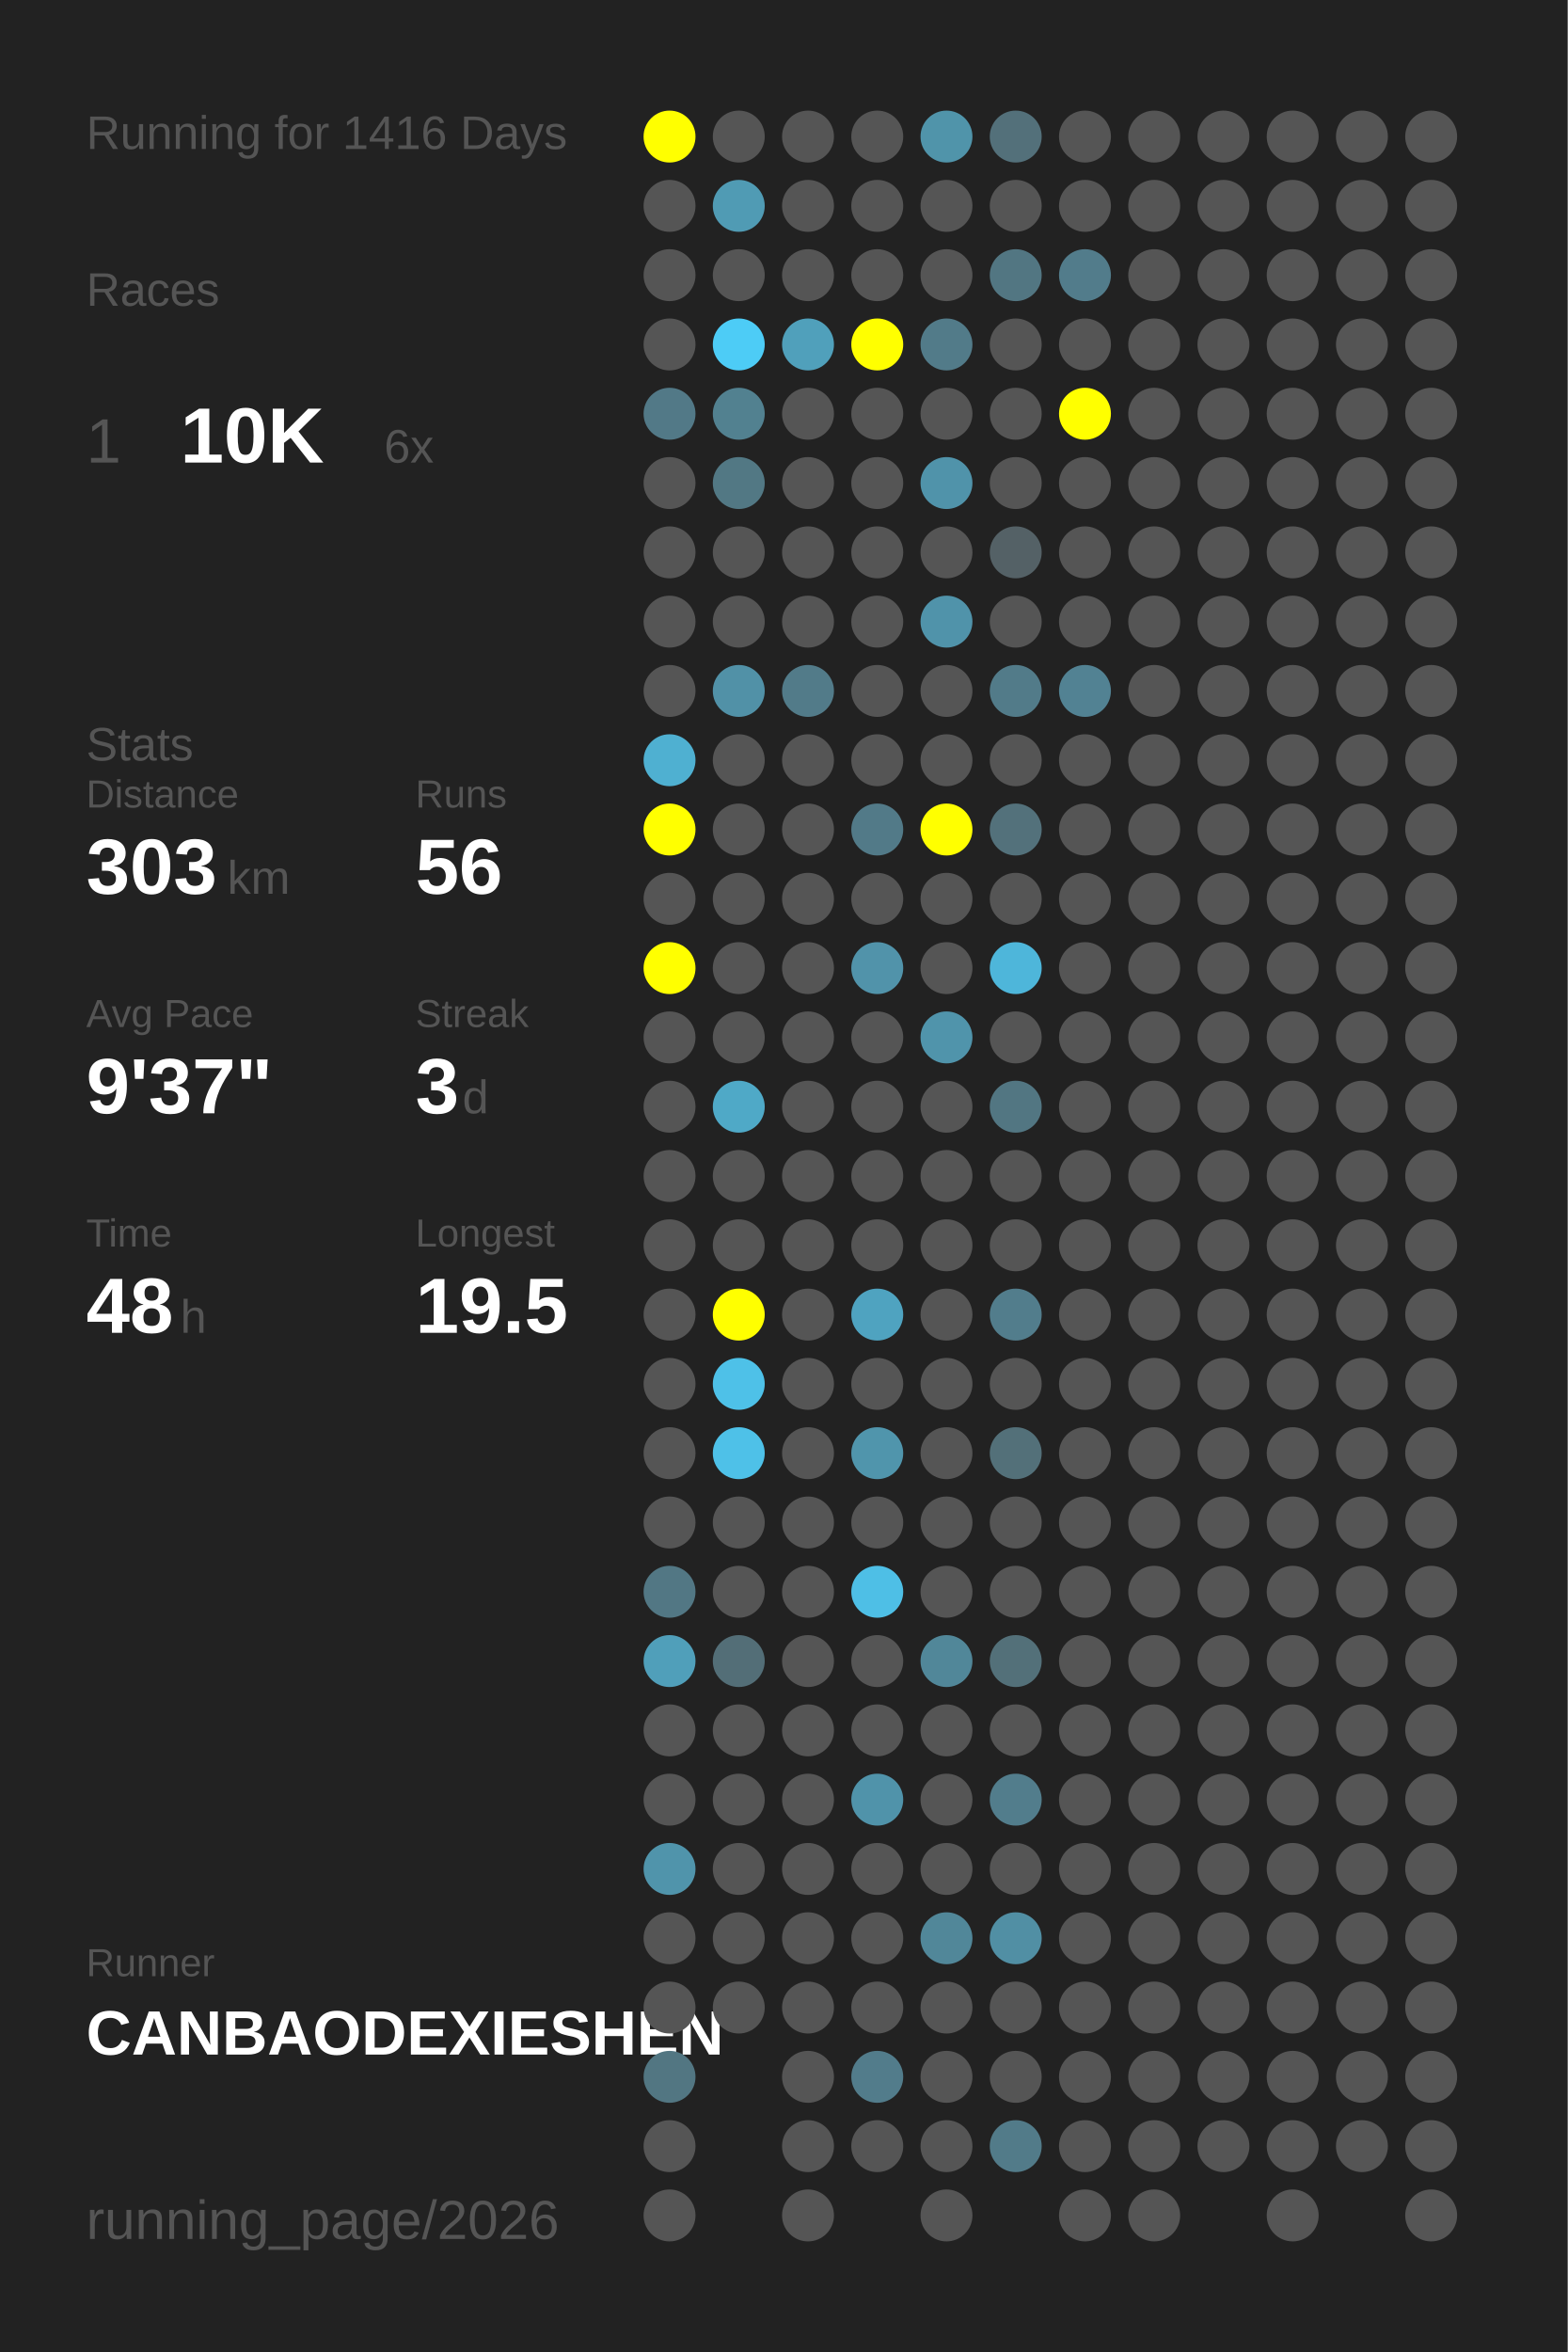
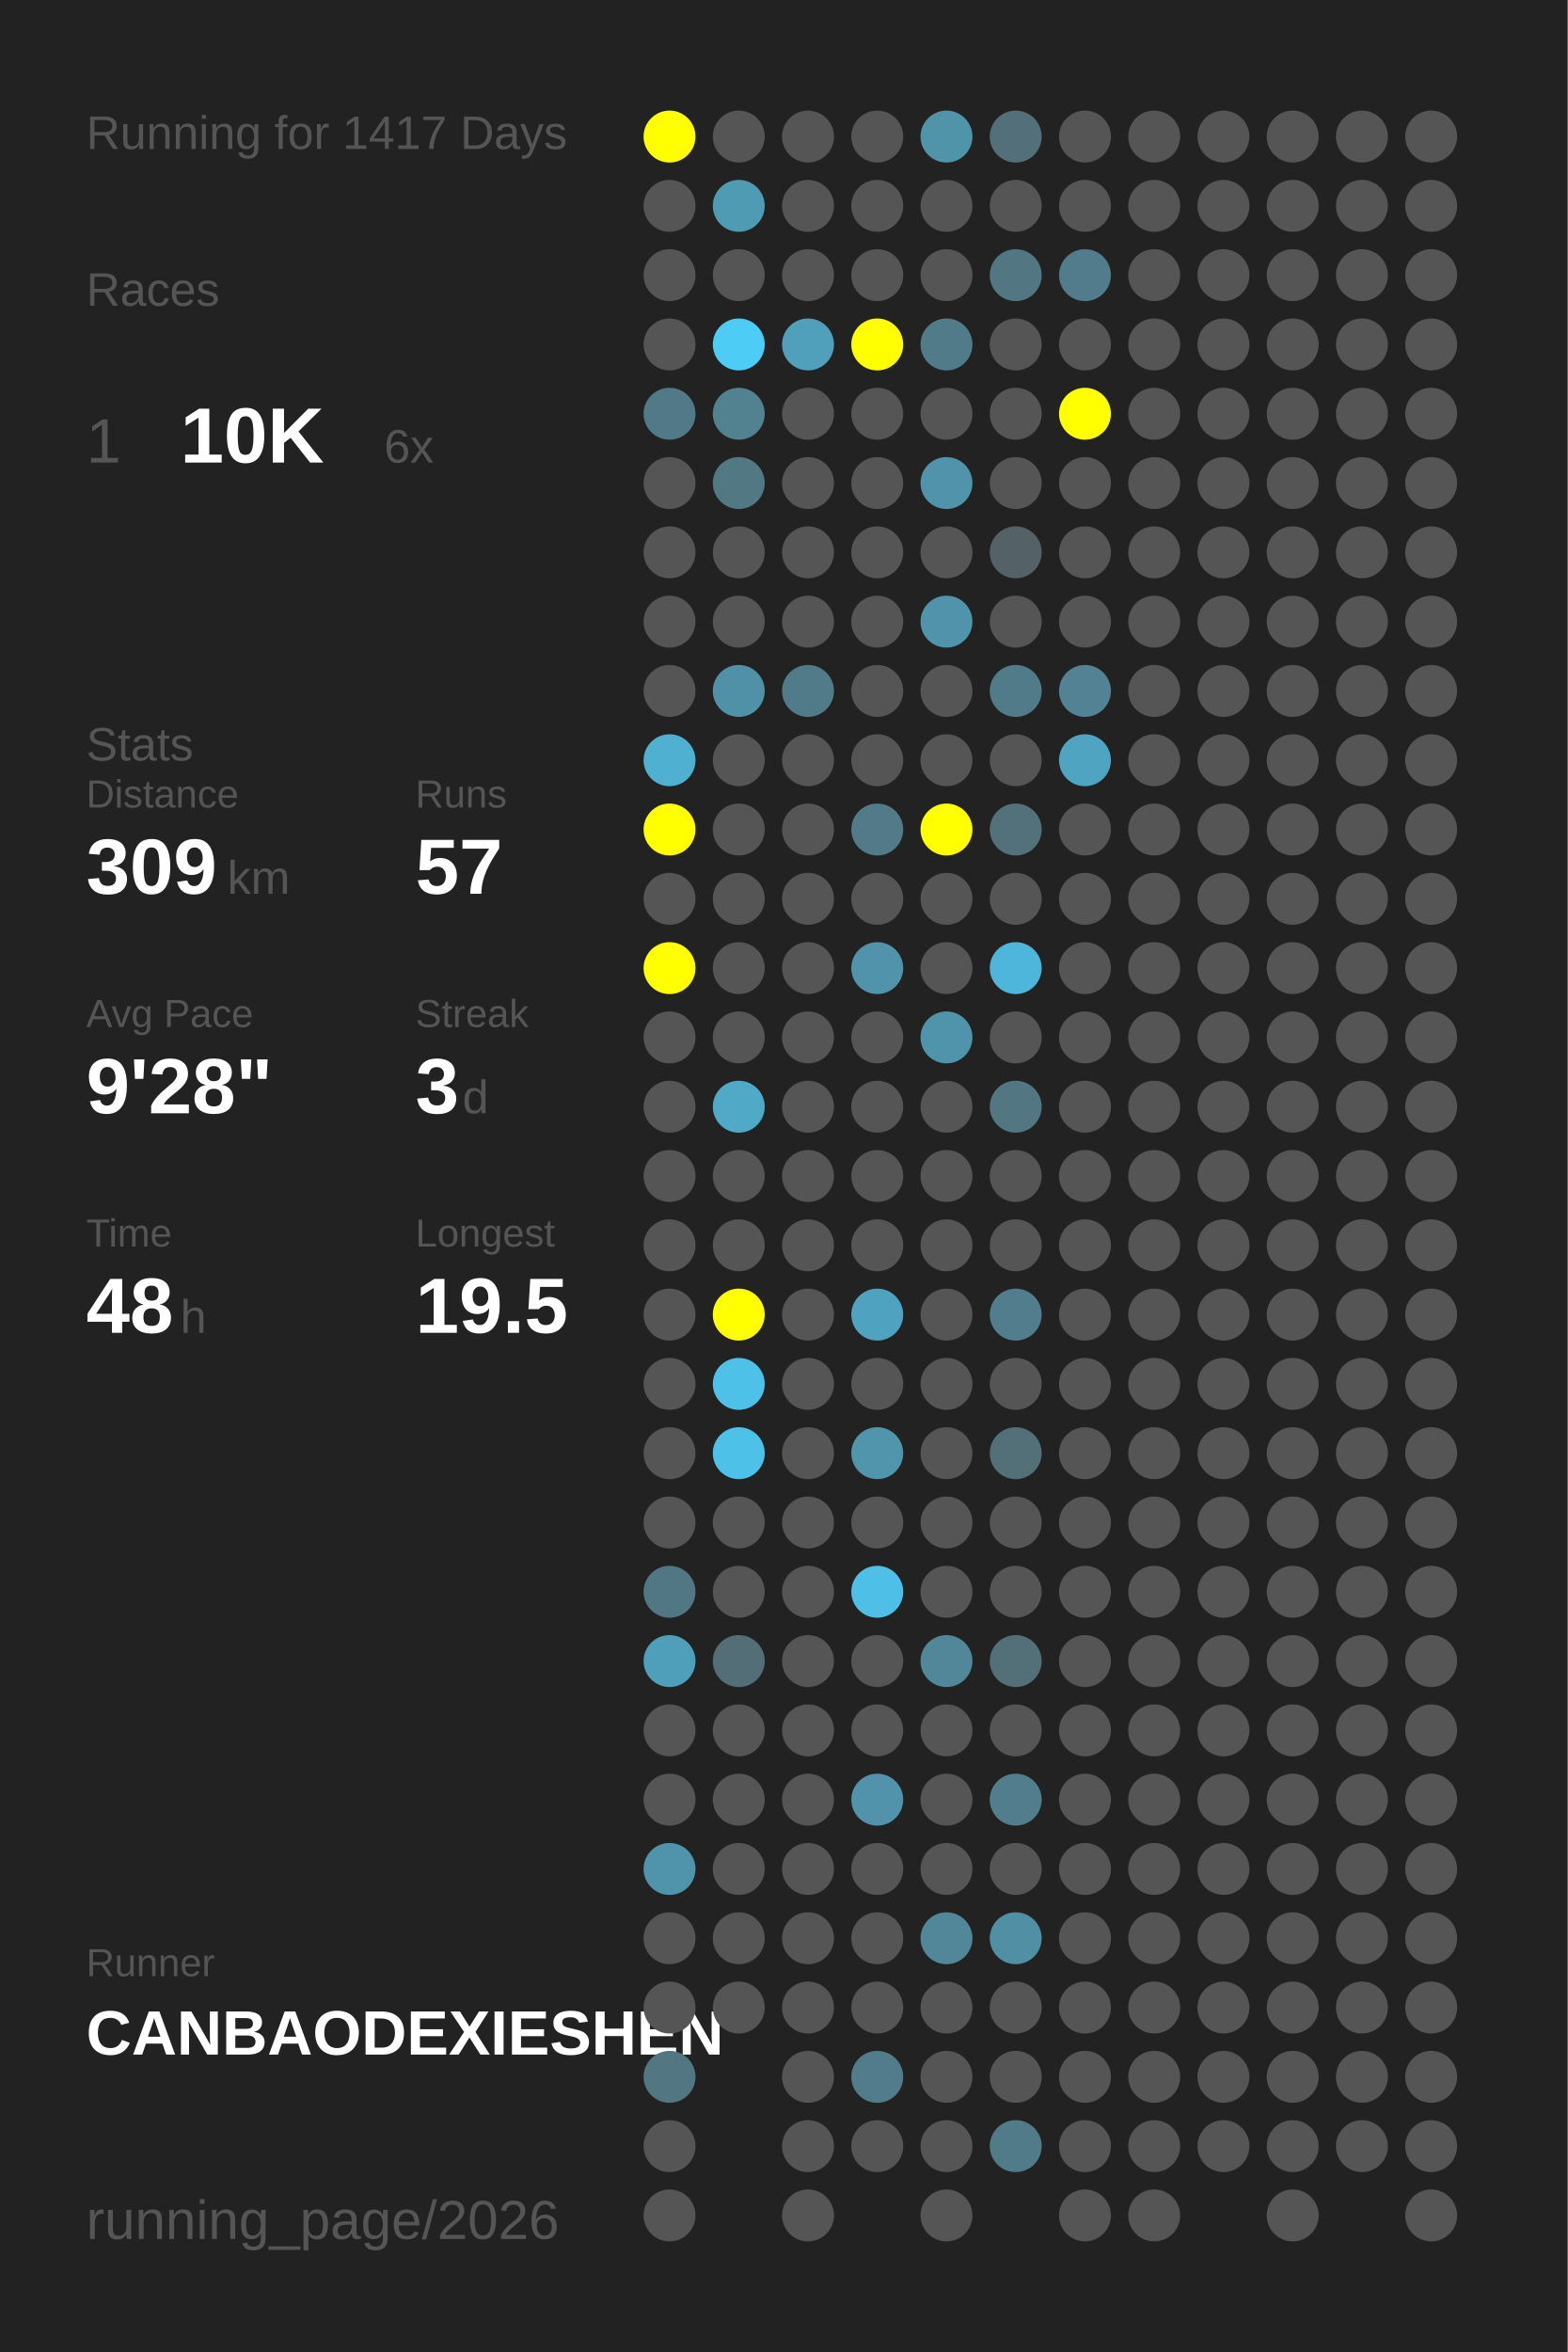
<svg xmlns="http://www.w3.org/2000/svg" baseProfile="full" height="300mm" version="1.1" viewBox="0,0,200,300" width="200mm">
  <defs />
  <rect fill="#222222" height="300" width="200" x="0" y="0" />
-   <text fill="#555555" style="font-size:6px; font-family:Arial;" x="11" y="19">Running for 1416 Days</text>
+   <text fill="#555555" style="font-size:6px; font-family:Arial;" x="11" y="19">Running for 1417 Days</text>
  <text fill="#555555" style="font-size:6px; font-family:Arial;" x="11" y="39">Races</text>
  <text fill="#555555" style="font-size:8px; font-family:Arial;" x="11" y="59">1</text>
  <text fill="#FFFFFF" style="font-size:10px; font-family:Arial; font-weight:bold;" x="23" y="59">10K</text>
  <text fill="#555555" style="font-size:6px; font-family:Arial;" x="49" y="59">6x</text>
  <text fill="#555555" style="font-size:6px; font-family:Arial;" x="11" y="97">Stats</text>
  <text fill="#555555" style="font-size:5px; font-family:Arial;" x="11" y="103">Distance</text>
-   <text fill="#FFFFFF" style="font-size:10px; font-family:Arial; font-weight:bold;" x="11" y="114">303</text>
+   <text fill="#FFFFFF" style="font-size:10px; font-family:Arial; font-weight:bold;" x="11" y="114">309</text>
  <text fill="#555555" style="font-size:6px; font-family:Arial;" x="29" y="114">km</text>
  <text fill="#555555" style="font-size:5px; font-family:Arial;" x="53" y="103">Runs</text>
-   <text fill="#FFFFFF" style="font-size:10px; font-family:Arial; font-weight:bold;" x="53" y="114">56</text>
+   <text fill="#FFFFFF" style="font-size:10px; font-family:Arial; font-weight:bold;" x="53" y="114">57</text>
  <text fill="#555555" style="font-size:5px; font-family:Arial;" x="11" y="131">Avg Pace</text>
-   <text fill="#FFFFFF" style="font-size:10px; font-family:Arial; font-weight:bold;" x="11" y="142">9'37"</text>
+   <text fill="#FFFFFF" style="font-size:10px; font-family:Arial; font-weight:bold;" x="11" y="142">9'28"</text>
  <text fill="#555555" style="font-size:5px; font-family:Arial;" x="53" y="131">Streak</text>
  <text fill="#FFFFFF" style="font-size:10px; font-family:Arial; font-weight:bold;" x="53" y="142">3</text>
  <text fill="#555555" style="font-size:6px; font-family:Arial;" x="59" y="142">d</text>
  <text fill="#555555" style="font-size:5px; font-family:Arial;" x="11" y="159">Time</text>
  <text fill="#FFFFFF" style="font-size:10px; font-family:Arial; font-weight:bold;" x="11" y="170">48</text>
  <text fill="#555555" style="font-size:6px; font-family:Arial;" x="23" y="170">h</text>
  <text fill="#555555" style="font-size:5px; font-family:Arial;" x="53" y="159">Longest</text>
  <text fill="#FFFFFF" style="font-size:10px; font-family:Arial; font-weight:bold;" x="53" y="170">19.5</text>
  <text fill="#555555" style="font-size:5px; font-family:Arial;" x="11" y="252.065">Runner</text>
  <text fill="#FFFFFF" style="font-size:8px; font-family:Arial; font-weight:bold;" x="11" y="262.065">CANBAODEXIESHEN</text>
  <text fill="#555555" style="font-size:7px; font-family:Arial;" x="11" y="285.581">running_page/2026</text>
  <circle cx="85.417" cy="17.419" fill="#FFFF00" r="3.312" />
  <circle cx="85.417" cy="26.258" fill="#555555" r="3.312" />
  <circle cx="85.417" cy="35.097" fill="#555555" r="3.312" />
  <circle cx="85.417" cy="43.935" fill="#555555" r="3.312" />
  <circle cx="85.417" cy="52.774" fill="#527987" r="3.312" />
  <circle cx="85.417" cy="61.613" fill="#555555" r="3.312" />
  <circle cx="85.417" cy="70.452" fill="#555555" r="3.312" />
  <circle cx="85.417" cy="79.29" fill="#555555" r="3.312" />
  <circle cx="85.417" cy="88.129" fill="#555555" r="3.312" />
  <circle cx="85.417" cy="96.968" fill="#4fb0d1" r="3.312" />
  <circle cx="85.417" cy="105.806" fill="#FFFF00" r="3.312" />
  <circle cx="85.417" cy="114.645" fill="#555555" r="3.312" />
  <circle cx="85.417" cy="123.484" fill="#FFFF00" r="3.312" />
  <circle cx="85.417" cy="132.323" fill="#555555" r="3.312" />
  <circle cx="85.417" cy="141.161" fill="#555555" r="3.312" />
  <circle cx="85.417" cy="150" fill="#555555" r="3.312" />
  <circle cx="85.417" cy="158.839" fill="#555555" r="3.312" />
  <circle cx="85.417" cy="167.677" fill="#555555" r="3.312" />
  <circle cx="85.417" cy="176.516" fill="#555555" r="3.312" />
  <circle cx="85.417" cy="185.355" fill="#555555" r="3.312" />
  <circle cx="85.417" cy="194.194" fill="#555555" r="3.312" />
  <circle cx="85.417" cy="203.032" fill="#527784" r="3.312" />
  <circle cx="85.417" cy="211.871" fill="#509fba" r="3.312" />
  <circle cx="85.417" cy="220.71" fill="#555555" r="3.312" />
  <circle cx="85.417" cy="229.548" fill="#555555" r="3.312" />
  <circle cx="85.417" cy="238.387" fill="#5094ab" r="3.312" />
  <circle cx="85.417" cy="247.226" fill="#555555" r="3.312" />
  <circle cx="85.417" cy="256.065" fill="#555555" r="3.312" />
  <circle cx="85.417" cy="264.903" fill="#527682" r="3.312" />
  <circle cx="85.417" cy="273.742" fill="#555555" r="3.312" />
  <circle cx="85.417" cy="282.581" fill="#555555" r="3.312" />
  <circle cx="94.25" cy="17.419" fill="#555555" r="3.312" />
  <circle cx="94.25" cy="26.258" fill="#509bb4" r="3.312" />
  <circle cx="94.25" cy="35.097" fill="#555555" r="3.312" />
  <circle cx="94.25" cy="43.935" fill="#4dccf6" r="3.312" />
  <circle cx="94.25" cy="52.774" fill="#528190" r="3.312" />
  <circle cx="94.25" cy="61.613" fill="#527884" r="3.312" />
  <circle cx="94.25" cy="70.452" fill="#555555" r="3.312" />
  <circle cx="94.25" cy="79.29" fill="#555555" r="3.312" />
  <circle cx="94.25" cy="88.129" fill="#5191a7" r="3.312" />
  <circle cx="94.25" cy="96.968" fill="#555555" r="3.312" />
  <circle cx="94.25" cy="105.806" fill="#555555" r="3.312" />
  <circle cx="94.25" cy="114.645" fill="#555555" r="3.312" />
  <circle cx="94.25" cy="123.484" fill="#555555" r="3.312" />
  <circle cx="94.25" cy="132.323" fill="#555555" r="3.312" />
  <circle cx="94.25" cy="141.161" fill="#4fa9c7" r="3.312" />
  <circle cx="94.25" cy="150" fill="#555555" r="3.312" />
  <circle cx="94.25" cy="158.839" fill="#555555" r="3.312" />
  <circle cx="94.25" cy="167.677" fill="#FFFF00" r="3.312" />
  <circle cx="94.25" cy="176.516" fill="#4ec1e8" r="3.312" />
  <circle cx="94.25" cy="185.355" fill="#4ec1e8" r="3.312" />
  <circle cx="94.25" cy="194.194" fill="#555555" r="3.312" />
  <circle cx="94.25" cy="203.032" fill="#555555" r="3.312" />
  <circle cx="94.25" cy="211.871" fill="#536e77" r="3.312" />
  <circle cx="94.25" cy="220.71" fill="#555555" r="3.312" />
  <circle cx="94.25" cy="229.548" fill="#555555" r="3.312" />
  <circle cx="94.25" cy="238.387" fill="#555555" r="3.312" />
  <circle cx="94.25" cy="247.226" fill="#555555" r="3.312" />
  <circle cx="94.25" cy="256.065" fill="#555555" r="3.312" />
  <circle cx="103.083" cy="17.419" fill="#555555" r="3.312" />
  <circle cx="103.083" cy="26.258" fill="#555555" r="3.312" />
  <circle cx="103.083" cy="35.097" fill="#555555" r="3.312" />
  <circle cx="103.083" cy="43.935" fill="#50a0bb" r="3.312" />
  <circle cx="103.083" cy="52.774" fill="#555555" r="3.312" />
  <circle cx="103.083" cy="61.613" fill="#555555" r="3.312" />
  <circle cx="103.083" cy="70.452" fill="#555555" r="3.312" />
  <circle cx="103.083" cy="79.29" fill="#555555" r="3.312" />
  <circle cx="103.083" cy="88.129" fill="#527b89" r="3.312" />
  <circle cx="103.083" cy="96.968" fill="#555555" r="3.312" />
  <circle cx="103.083" cy="105.806" fill="#555555" r="3.312" />
  <circle cx="103.083" cy="114.645" fill="#555555" r="3.312" />
  <circle cx="103.083" cy="123.484" fill="#555555" r="3.312" />
  <circle cx="103.083" cy="132.323" fill="#555555" r="3.312" />
  <circle cx="103.083" cy="141.161" fill="#555555" r="3.312" />
  <circle cx="103.083" cy="150" fill="#555555" r="3.312" />
  <circle cx="103.083" cy="158.839" fill="#555555" r="3.312" />
  <circle cx="103.083" cy="167.677" fill="#555555" r="3.312" />
  <circle cx="103.083" cy="176.516" fill="#555555" r="3.312" />
  <circle cx="103.083" cy="185.355" fill="#555555" r="3.312" />
  <circle cx="103.083" cy="194.194" fill="#555555" r="3.312" />
  <circle cx="103.083" cy="203.032" fill="#555555" r="3.312" />
  <circle cx="103.083" cy="211.871" fill="#555555" r="3.312" />
  <circle cx="103.083" cy="220.71" fill="#555555" r="3.312" />
  <circle cx="103.083" cy="229.548" fill="#555555" r="3.312" />
  <circle cx="103.083" cy="238.387" fill="#555555" r="3.312" />
  <circle cx="103.083" cy="247.226" fill="#555555" r="3.312" />
  <circle cx="103.083" cy="256.065" fill="#555555" r="3.312" />
  <circle cx="103.083" cy="264.903" fill="#555555" r="3.312" />
  <circle cx="103.083" cy="273.742" fill="#555555" r="3.312" />
  <circle cx="103.083" cy="282.581" fill="#555555" r="3.312" />
  <circle cx="111.917" cy="17.419" fill="#555555" r="3.312" />
  <circle cx="111.917" cy="26.258" fill="#555555" r="3.312" />
  <circle cx="111.917" cy="35.097" fill="#555555" r="3.312" />
  <circle cx="111.917" cy="43.935" fill="#FFFF00" r="3.312" />
  <circle cx="111.917" cy="52.774" fill="#555555" r="3.312" />
  <circle cx="111.917" cy="61.613" fill="#555555" r="3.312" />
  <circle cx="111.917" cy="70.452" fill="#555555" r="3.312" />
  <circle cx="111.917" cy="79.29" fill="#555555" r="3.312" />
  <circle cx="111.917" cy="88.129" fill="#555555" r="3.312" />
  <circle cx="111.917" cy="96.968" fill="#555555" r="3.312" />
  <circle cx="111.917" cy="105.806" fill="#527a88" r="3.312" />
  <circle cx="111.917" cy="114.645" fill="#555555" r="3.312" />
  <circle cx="111.917" cy="123.484" fill="#5193aa" r="3.312" />
  <circle cx="111.917" cy="132.323" fill="#555555" r="3.312" />
  <circle cx="111.917" cy="141.161" fill="#555555" r="3.312" />
  <circle cx="111.917" cy="150" fill="#555555" r="3.312" />
  <circle cx="111.917" cy="158.839" fill="#555555" r="3.312" />
  <circle cx="111.917" cy="167.677" fill="#4fa3c0" r="3.312" />
  <circle cx="111.917" cy="176.516" fill="#555555" r="3.312" />
  <circle cx="111.917" cy="185.355" fill="#5095ac" r="3.312" />
  <circle cx="111.917" cy="194.194" fill="#555555" r="3.312" />
  <circle cx="111.917" cy="203.032" fill="#4ebfe6" r="3.312" />
  <circle cx="111.917" cy="211.871" fill="#555555" r="3.312" />
  <circle cx="111.917" cy="220.71" fill="#555555" r="3.312" />
  <circle cx="111.917" cy="229.548" fill="#5093aa" r="3.312" />
  <circle cx="111.917" cy="238.387" fill="#555555" r="3.312" />
  <circle cx="111.917" cy="247.226" fill="#555555" r="3.312" />
  <circle cx="111.917" cy="256.065" fill="#555555" r="3.312" />
  <circle cx="111.917" cy="264.903" fill="#527c8b" r="3.312" />
  <circle cx="111.917" cy="273.742" fill="#555555" r="3.312" />
  <circle cx="120.75" cy="17.419" fill="#5094aa" r="3.312" />
  <circle cx="120.75" cy="26.258" fill="#555555" r="3.312" />
  <circle cx="120.75" cy="35.097" fill="#555555" r="3.312" />
  <circle cx="120.75" cy="43.935" fill="#527b89" r="3.312" />
  <circle cx="120.75" cy="52.774" fill="#555555" r="3.312" />
  <circle cx="120.75" cy="61.613" fill="#5093aa" r="3.312" />
  <circle cx="120.75" cy="70.452" fill="#555555" r="3.312" />
  <circle cx="120.75" cy="79.29" fill="#5093aa" r="3.312" />
  <circle cx="120.75" cy="88.129" fill="#555555" r="3.312" />
  <circle cx="120.75" cy="96.968" fill="#555555" r="3.312" />
  <circle cx="120.75" cy="105.806" fill="#FFFF00" r="3.312" />
  <circle cx="120.75" cy="114.645" fill="#555555" r="3.312" />
  <circle cx="120.75" cy="123.484" fill="#555555" r="3.312" />
  <circle cx="120.75" cy="132.323" fill="#5094ab" r="3.312" />
  <circle cx="120.75" cy="141.161" fill="#555555" r="3.312" />
  <circle cx="120.75" cy="150" fill="#555555" r="3.312" />
  <circle cx="120.75" cy="158.839" fill="#555555" r="3.312" />
  <circle cx="120.75" cy="167.677" fill="#555555" r="3.312" />
  <circle cx="120.75" cy="176.516" fill="#555555" r="3.312" />
  <circle cx="120.75" cy="185.355" fill="#555555" r="3.312" />
  <circle cx="120.75" cy="194.194" fill="#555555" r="3.312" />
  <circle cx="120.75" cy="203.032" fill="#555555" r="3.312" />
  <circle cx="120.75" cy="211.871" fill="#518799" r="3.312" />
  <circle cx="120.75" cy="220.71" fill="#555555" r="3.312" />
  <circle cx="120.75" cy="229.548" fill="#555555" r="3.312" />
  <circle cx="120.75" cy="238.387" fill="#555555" r="3.312" />
  <circle cx="120.75" cy="247.226" fill="#518799" r="3.312" />
  <circle cx="120.75" cy="256.065" fill="#555555" r="3.312" />
  <circle cx="120.75" cy="264.903" fill="#555555" r="3.312" />
  <circle cx="120.75" cy="273.742" fill="#555555" r="3.312" />
  <circle cx="120.75" cy="282.581" fill="#555555" r="3.312" />
  <circle cx="129.583" cy="17.419" fill="#53707a" r="3.312" />
  <circle cx="129.583" cy="26.258" fill="#555555" r="3.312" />
  <circle cx="129.583" cy="35.097" fill="#527682" r="3.312" />
  <circle cx="129.583" cy="43.935" fill="#555555" r="3.312" />
  <circle cx="129.583" cy="52.774" fill="#555555" r="3.312" />
  <circle cx="129.583" cy="61.613" fill="#555555" r="3.312" />
  <circle cx="129.583" cy="70.452" fill="#546166" r="3.312" />
  <circle cx="129.583" cy="79.29" fill="#555555" r="3.312" />
  <circle cx="129.583" cy="88.129" fill="#527b89" r="3.312" />
  <circle cx="129.583" cy="96.968" fill="#555555" r="3.312" />
  <circle cx="129.583" cy="105.806" fill="#53717b" r="3.312" />
  <circle cx="129.583" cy="114.645" fill="#555555" r="3.312" />
  <circle cx="129.583" cy="123.484" fill="#4eb6da" r="3.312" />
  <circle cx="129.583" cy="132.323" fill="#555555" r="3.312" />
  <circle cx="129.583" cy="141.161" fill="#527682" r="3.312" />
  <circle cx="129.583" cy="150" fill="#555555" r="3.312" />
  <circle cx="129.583" cy="158.839" fill="#555555" r="3.312" />
  <circle cx="129.583" cy="167.677" fill="#527d8c" r="3.312" />
  <circle cx="129.583" cy="176.516" fill="#555555" r="3.312" />
  <circle cx="129.583" cy="185.355" fill="#537079" r="3.312" />
  <circle cx="129.583" cy="194.194" fill="#555555" r="3.312" />
  <circle cx="129.583" cy="203.032" fill="#555555" r="3.312" />
  <circle cx="129.583" cy="211.871" fill="#537079" r="3.312" />
  <circle cx="129.583" cy="220.71" fill="#555555" r="3.312" />
  <circle cx="129.583" cy="229.548" fill="#527d8c" r="3.312" />
  <circle cx="129.583" cy="238.387" fill="#555555" r="3.312" />
  <circle cx="129.583" cy="247.226" fill="#518fa4" r="3.312" />
  <circle cx="129.583" cy="256.065" fill="#555555" r="3.312" />
  <circle cx="129.583" cy="264.903" fill="#555555" r="3.312" />
  <circle cx="129.583" cy="273.742" fill="#527b89" r="3.312" />
  <circle cx="138.417" cy="17.419" fill="#555555" r="3.312" />
  <circle cx="138.417" cy="26.258" fill="#555555" r="3.312" />
  <circle cx="138.417" cy="35.097" fill="#527c8b" r="3.312" />
  <circle cx="138.417" cy="43.935" fill="#555555" r="3.312" />
  <circle cx="138.417" cy="52.774" fill="#FFFF00" r="3.312" />
  <circle cx="138.417" cy="61.613" fill="#555555" r="3.312" />
  <circle cx="138.417" cy="70.452" fill="#555555" r="3.312" />
  <circle cx="138.417" cy="79.29" fill="#555555" r="3.312" />
  <circle cx="138.417" cy="88.129" fill="#528293" r="3.312" />
-   <circle cx="138.417" cy="96.968" fill="#555555" r="3.312" />
+   <circle cx="138.417" cy="96.968" fill="#4fa4c1" r="3.312" />
  <circle cx="138.417" cy="105.806" fill="#555555" r="3.312" />
  <circle cx="138.417" cy="114.645" fill="#555555" r="3.312" />
  <circle cx="138.417" cy="123.484" fill="#555555" r="3.312" />
  <circle cx="138.417" cy="132.323" fill="#555555" r="3.312" />
  <circle cx="138.417" cy="141.161" fill="#555555" r="3.312" />
  <circle cx="138.417" cy="150" fill="#555555" r="3.312" />
  <circle cx="138.417" cy="158.839" fill="#555555" r="3.312" />
  <circle cx="138.417" cy="167.677" fill="#555555" r="3.312" />
  <circle cx="138.417" cy="176.516" fill="#555555" r="3.312" />
  <circle cx="138.417" cy="185.355" fill="#555555" r="3.312" />
  <circle cx="138.417" cy="194.194" fill="#555555" r="3.312" />
  <circle cx="138.417" cy="203.032" fill="#555555" r="3.312" />
  <circle cx="138.417" cy="211.871" fill="#555555" r="3.312" />
  <circle cx="138.417" cy="220.71" fill="#555555" r="3.312" />
  <circle cx="138.417" cy="229.548" fill="#555555" r="3.312" />
  <circle cx="138.417" cy="238.387" fill="#555555" r="3.312" />
  <circle cx="138.417" cy="247.226" fill="#555555" r="3.312" />
  <circle cx="138.417" cy="256.065" fill="#555555" r="3.312" />
  <circle cx="138.417" cy="264.903" fill="#555555" r="3.312" />
  <circle cx="138.417" cy="273.742" fill="#555555" r="3.312" />
  <circle cx="138.417" cy="282.581" fill="#555555" r="3.312" />
  <circle cx="147.25" cy="17.419" fill="#555555" r="3.312" />
  <circle cx="147.25" cy="26.258" fill="#555555" r="3.312" />
  <circle cx="147.25" cy="35.097" fill="#555555" r="3.312" />
  <circle cx="147.25" cy="43.935" fill="#555555" r="3.312" />
  <circle cx="147.25" cy="52.774" fill="#555555" r="3.312" />
  <circle cx="147.25" cy="61.613" fill="#555555" r="3.312" />
  <circle cx="147.25" cy="70.452" fill="#555555" r="3.312" />
  <circle cx="147.25" cy="79.29" fill="#555555" r="3.312" />
  <circle cx="147.25" cy="88.129" fill="#555555" r="3.312" />
  <circle cx="147.25" cy="96.968" fill="#555555" r="3.312" />
  <circle cx="147.25" cy="105.806" fill="#555555" r="3.312" />
  <circle cx="147.25" cy="114.645" fill="#555555" r="3.312" />
  <circle cx="147.25" cy="123.484" fill="#555555" r="3.312" />
  <circle cx="147.25" cy="132.323" fill="#555555" r="3.312" />
  <circle cx="147.25" cy="141.161" fill="#555555" r="3.312" />
  <circle cx="147.25" cy="150" fill="#555555" r="3.312" />
  <circle cx="147.25" cy="158.839" fill="#555555" r="3.312" />
  <circle cx="147.25" cy="167.677" fill="#555555" r="3.312" />
  <circle cx="147.25" cy="176.516" fill="#555555" r="3.312" />
  <circle cx="147.25" cy="185.355" fill="#555555" r="3.312" />
  <circle cx="147.25" cy="194.194" fill="#555555" r="3.312" />
  <circle cx="147.25" cy="203.032" fill="#555555" r="3.312" />
  <circle cx="147.25" cy="211.871" fill="#555555" r="3.312" />
  <circle cx="147.25" cy="220.71" fill="#555555" r="3.312" />
  <circle cx="147.25" cy="229.548" fill="#555555" r="3.312" />
  <circle cx="147.25" cy="238.387" fill="#555555" r="3.312" />
  <circle cx="147.25" cy="247.226" fill="#555555" r="3.312" />
  <circle cx="147.25" cy="256.065" fill="#555555" r="3.312" />
  <circle cx="147.25" cy="264.903" fill="#555555" r="3.312" />
  <circle cx="147.25" cy="273.742" fill="#555555" r="3.312" />
  <circle cx="147.25" cy="282.581" fill="#555555" r="3.312" />
  <circle cx="156.083" cy="17.419" fill="#555555" r="3.312" />
  <circle cx="156.083" cy="26.258" fill="#555555" r="3.312" />
  <circle cx="156.083" cy="35.097" fill="#555555" r="3.312" />
  <circle cx="156.083" cy="43.935" fill="#555555" r="3.312" />
  <circle cx="156.083" cy="52.774" fill="#555555" r="3.312" />
  <circle cx="156.083" cy="61.613" fill="#555555" r="3.312" />
  <circle cx="156.083" cy="70.452" fill="#555555" r="3.312" />
  <circle cx="156.083" cy="79.29" fill="#555555" r="3.312" />
  <circle cx="156.083" cy="88.129" fill="#555555" r="3.312" />
  <circle cx="156.083" cy="96.968" fill="#555555" r="3.312" />
  <circle cx="156.083" cy="105.806" fill="#555555" r="3.312" />
  <circle cx="156.083" cy="114.645" fill="#555555" r="3.312" />
  <circle cx="156.083" cy="123.484" fill="#555555" r="3.312" />
  <circle cx="156.083" cy="132.323" fill="#555555" r="3.312" />
  <circle cx="156.083" cy="141.161" fill="#555555" r="3.312" />
  <circle cx="156.083" cy="150" fill="#555555" r="3.312" />
  <circle cx="156.083" cy="158.839" fill="#555555" r="3.312" />
  <circle cx="156.083" cy="167.677" fill="#555555" r="3.312" />
  <circle cx="156.083" cy="176.516" fill="#555555" r="3.312" />
  <circle cx="156.083" cy="185.355" fill="#555555" r="3.312" />
  <circle cx="156.083" cy="194.194" fill="#555555" r="3.312" />
  <circle cx="156.083" cy="203.032" fill="#555555" r="3.312" />
  <circle cx="156.083" cy="211.871" fill="#555555" r="3.312" />
  <circle cx="156.083" cy="220.71" fill="#555555" r="3.312" />
  <circle cx="156.083" cy="229.548" fill="#555555" r="3.312" />
  <circle cx="156.083" cy="238.387" fill="#555555" r="3.312" />
  <circle cx="156.083" cy="247.226" fill="#555555" r="3.312" />
  <circle cx="156.083" cy="256.065" fill="#555555" r="3.312" />
  <circle cx="156.083" cy="264.903" fill="#555555" r="3.312" />
  <circle cx="156.083" cy="273.742" fill="#555555" r="3.312" />
  <circle cx="164.917" cy="17.419" fill="#555555" r="3.312" />
  <circle cx="164.917" cy="26.258" fill="#555555" r="3.312" />
  <circle cx="164.917" cy="35.097" fill="#555555" r="3.312" />
  <circle cx="164.917" cy="43.935" fill="#555555" r="3.312" />
  <circle cx="164.917" cy="52.774" fill="#555555" r="3.312" />
  <circle cx="164.917" cy="61.613" fill="#555555" r="3.312" />
  <circle cx="164.917" cy="70.452" fill="#555555" r="3.312" />
  <circle cx="164.917" cy="79.29" fill="#555555" r="3.312" />
  <circle cx="164.917" cy="88.129" fill="#555555" r="3.312" />
  <circle cx="164.917" cy="96.968" fill="#555555" r="3.312" />
  <circle cx="164.917" cy="105.806" fill="#555555" r="3.312" />
  <circle cx="164.917" cy="114.645" fill="#555555" r="3.312" />
  <circle cx="164.917" cy="123.484" fill="#555555" r="3.312" />
  <circle cx="164.917" cy="132.323" fill="#555555" r="3.312" />
  <circle cx="164.917" cy="141.161" fill="#555555" r="3.312" />
  <circle cx="164.917" cy="150" fill="#555555" r="3.312" />
  <circle cx="164.917" cy="158.839" fill="#555555" r="3.312" />
  <circle cx="164.917" cy="167.677" fill="#555555" r="3.312" />
  <circle cx="164.917" cy="176.516" fill="#555555" r="3.312" />
  <circle cx="164.917" cy="185.355" fill="#555555" r="3.312" />
  <circle cx="164.917" cy="194.194" fill="#555555" r="3.312" />
  <circle cx="164.917" cy="203.032" fill="#555555" r="3.312" />
  <circle cx="164.917" cy="211.871" fill="#555555" r="3.312" />
  <circle cx="164.917" cy="220.71" fill="#555555" r="3.312" />
  <circle cx="164.917" cy="229.548" fill="#555555" r="3.312" />
  <circle cx="164.917" cy="238.387" fill="#555555" r="3.312" />
  <circle cx="164.917" cy="247.226" fill="#555555" r="3.312" />
  <circle cx="164.917" cy="256.065" fill="#555555" r="3.312" />
  <circle cx="164.917" cy="264.903" fill="#555555" r="3.312" />
  <circle cx="164.917" cy="273.742" fill="#555555" r="3.312" />
  <circle cx="164.917" cy="282.581" fill="#555555" r="3.312" />
  <circle cx="173.75" cy="17.419" fill="#555555" r="3.312" />
  <circle cx="173.75" cy="26.258" fill="#555555" r="3.312" />
  <circle cx="173.75" cy="35.097" fill="#555555" r="3.312" />
  <circle cx="173.75" cy="43.935" fill="#555555" r="3.312" />
  <circle cx="173.75" cy="52.774" fill="#555555" r="3.312" />
  <circle cx="173.75" cy="61.613" fill="#555555" r="3.312" />
  <circle cx="173.75" cy="70.452" fill="#555555" r="3.312" />
  <circle cx="173.75" cy="79.29" fill="#555555" r="3.312" />
  <circle cx="173.75" cy="88.129" fill="#555555" r="3.312" />
  <circle cx="173.75" cy="96.968" fill="#555555" r="3.312" />
  <circle cx="173.75" cy="105.806" fill="#555555" r="3.312" />
  <circle cx="173.75" cy="114.645" fill="#555555" r="3.312" />
  <circle cx="173.75" cy="123.484" fill="#555555" r="3.312" />
  <circle cx="173.75" cy="132.323" fill="#555555" r="3.312" />
  <circle cx="173.75" cy="141.161" fill="#555555" r="3.312" />
  <circle cx="173.75" cy="150" fill="#555555" r="3.312" />
  <circle cx="173.75" cy="158.839" fill="#555555" r="3.312" />
  <circle cx="173.75" cy="167.677" fill="#555555" r="3.312" />
  <circle cx="173.75" cy="176.516" fill="#555555" r="3.312" />
  <circle cx="173.75" cy="185.355" fill="#555555" r="3.312" />
  <circle cx="173.75" cy="194.194" fill="#555555" r="3.312" />
  <circle cx="173.75" cy="203.032" fill="#555555" r="3.312" />
  <circle cx="173.75" cy="211.871" fill="#555555" r="3.312" />
  <circle cx="173.75" cy="220.71" fill="#555555" r="3.312" />
  <circle cx="173.75" cy="229.548" fill="#555555" r="3.312" />
  <circle cx="173.75" cy="238.387" fill="#555555" r="3.312" />
  <circle cx="173.75" cy="247.226" fill="#555555" r="3.312" />
  <circle cx="173.75" cy="256.065" fill="#555555" r="3.312" />
  <circle cx="173.75" cy="264.903" fill="#555555" r="3.312" />
  <circle cx="173.75" cy="273.742" fill="#555555" r="3.312" />
  <circle cx="182.583" cy="17.419" fill="#555555" r="3.312" />
  <circle cx="182.583" cy="26.258" fill="#555555" r="3.312" />
  <circle cx="182.583" cy="35.097" fill="#555555" r="3.312" />
  <circle cx="182.583" cy="43.935" fill="#555555" r="3.312" />
  <circle cx="182.583" cy="52.774" fill="#555555" r="3.312" />
  <circle cx="182.583" cy="61.613" fill="#555555" r="3.312" />
  <circle cx="182.583" cy="70.452" fill="#555555" r="3.312" />
  <circle cx="182.583" cy="79.29" fill="#555555" r="3.312" />
  <circle cx="182.583" cy="88.129" fill="#555555" r="3.312" />
  <circle cx="182.583" cy="96.968" fill="#555555" r="3.312" />
  <circle cx="182.583" cy="105.806" fill="#555555" r="3.312" />
  <circle cx="182.583" cy="114.645" fill="#555555" r="3.312" />
  <circle cx="182.583" cy="123.484" fill="#555555" r="3.312" />
  <circle cx="182.583" cy="132.323" fill="#555555" r="3.312" />
  <circle cx="182.583" cy="141.161" fill="#555555" r="3.312" />
  <circle cx="182.583" cy="150" fill="#555555" r="3.312" />
  <circle cx="182.583" cy="158.839" fill="#555555" r="3.312" />
  <circle cx="182.583" cy="167.677" fill="#555555" r="3.312" />
  <circle cx="182.583" cy="176.516" fill="#555555" r="3.312" />
  <circle cx="182.583" cy="185.355" fill="#555555" r="3.312" />
  <circle cx="182.583" cy="194.194" fill="#555555" r="3.312" />
  <circle cx="182.583" cy="203.032" fill="#555555" r="3.312" />
  <circle cx="182.583" cy="211.871" fill="#555555" r="3.312" />
  <circle cx="182.583" cy="220.71" fill="#555555" r="3.312" />
  <circle cx="182.583" cy="229.548" fill="#555555" r="3.312" />
  <circle cx="182.583" cy="238.387" fill="#555555" r="3.312" />
  <circle cx="182.583" cy="247.226" fill="#555555" r="3.312" />
  <circle cx="182.583" cy="256.065" fill="#555555" r="3.312" />
  <circle cx="182.583" cy="264.903" fill="#555555" r="3.312" />
  <circle cx="182.583" cy="273.742" fill="#555555" r="3.312" />
  <circle cx="182.583" cy="282.581" fill="#555555" r="3.312" />
</svg>
